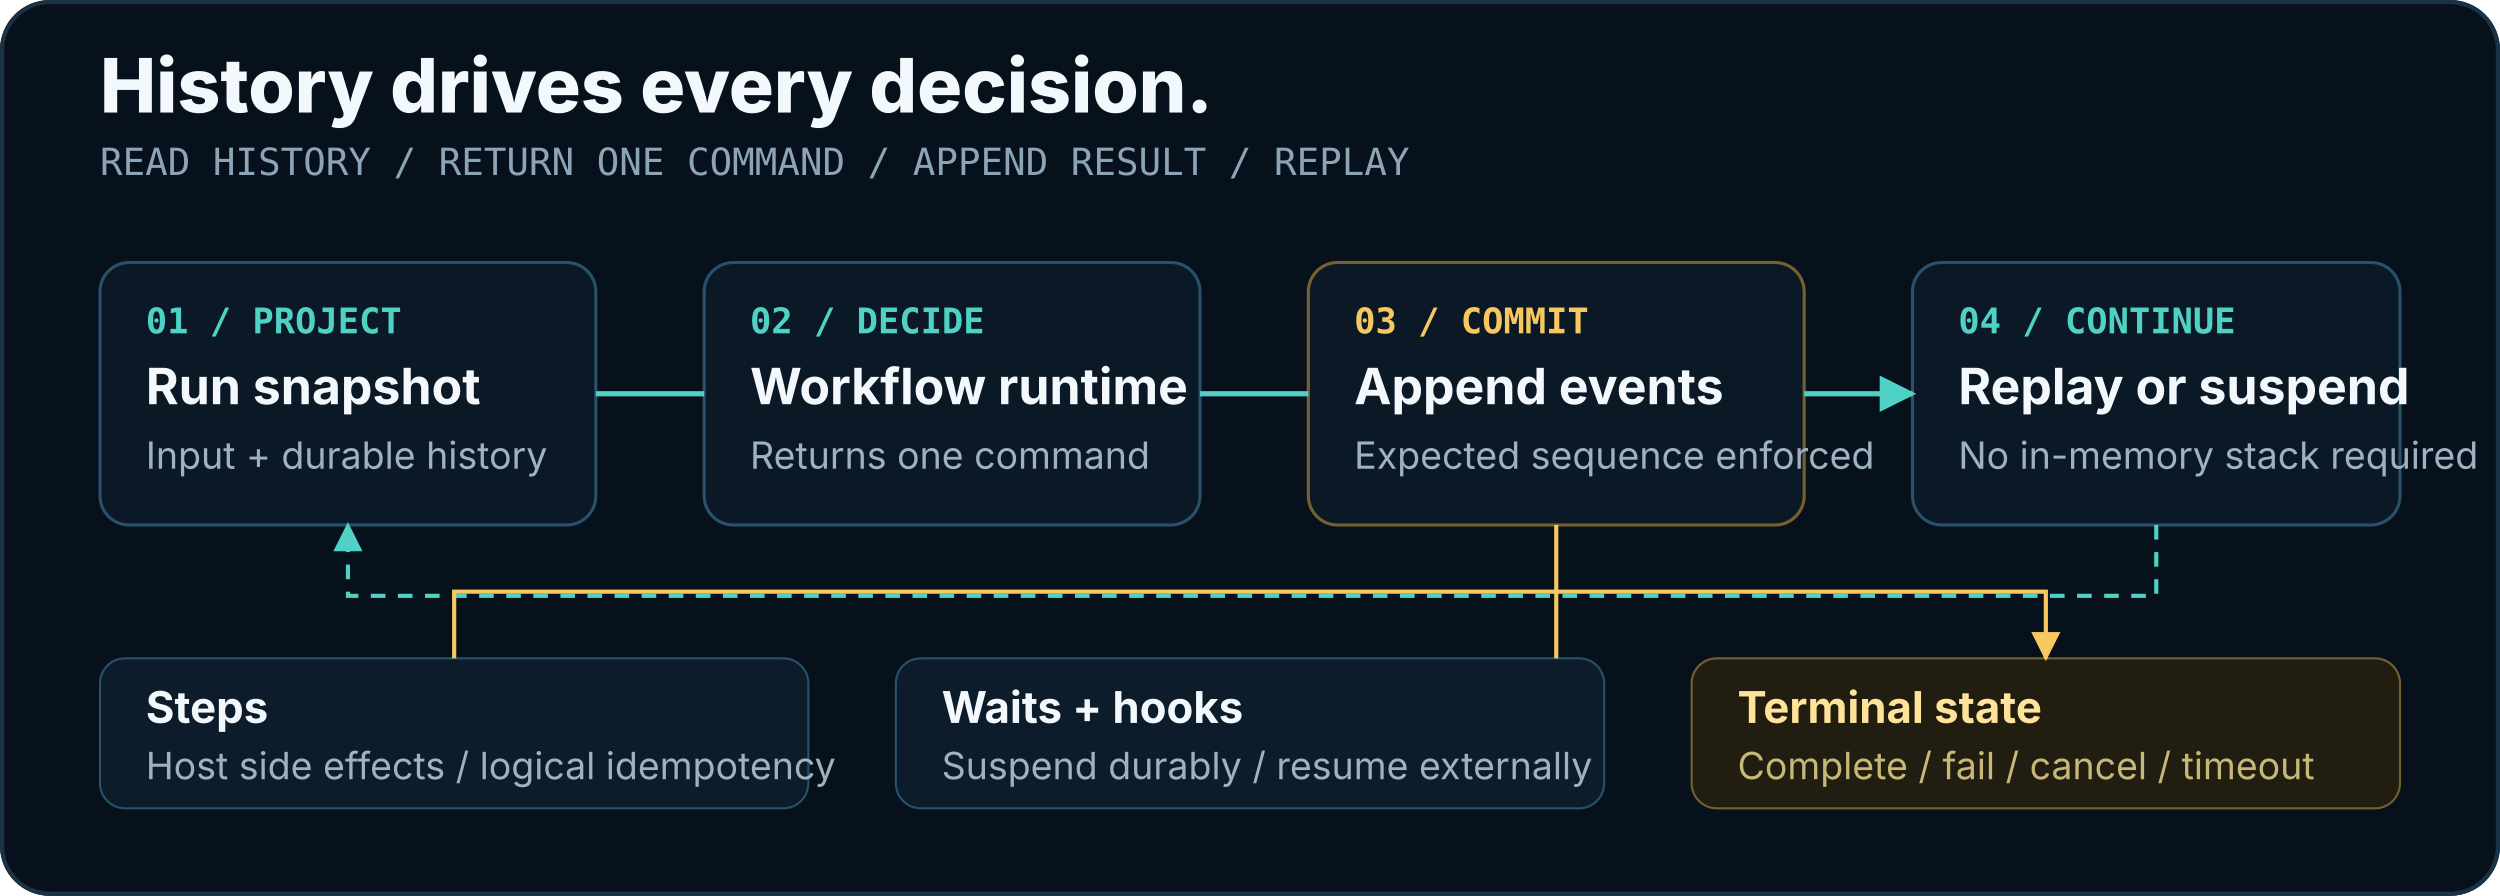
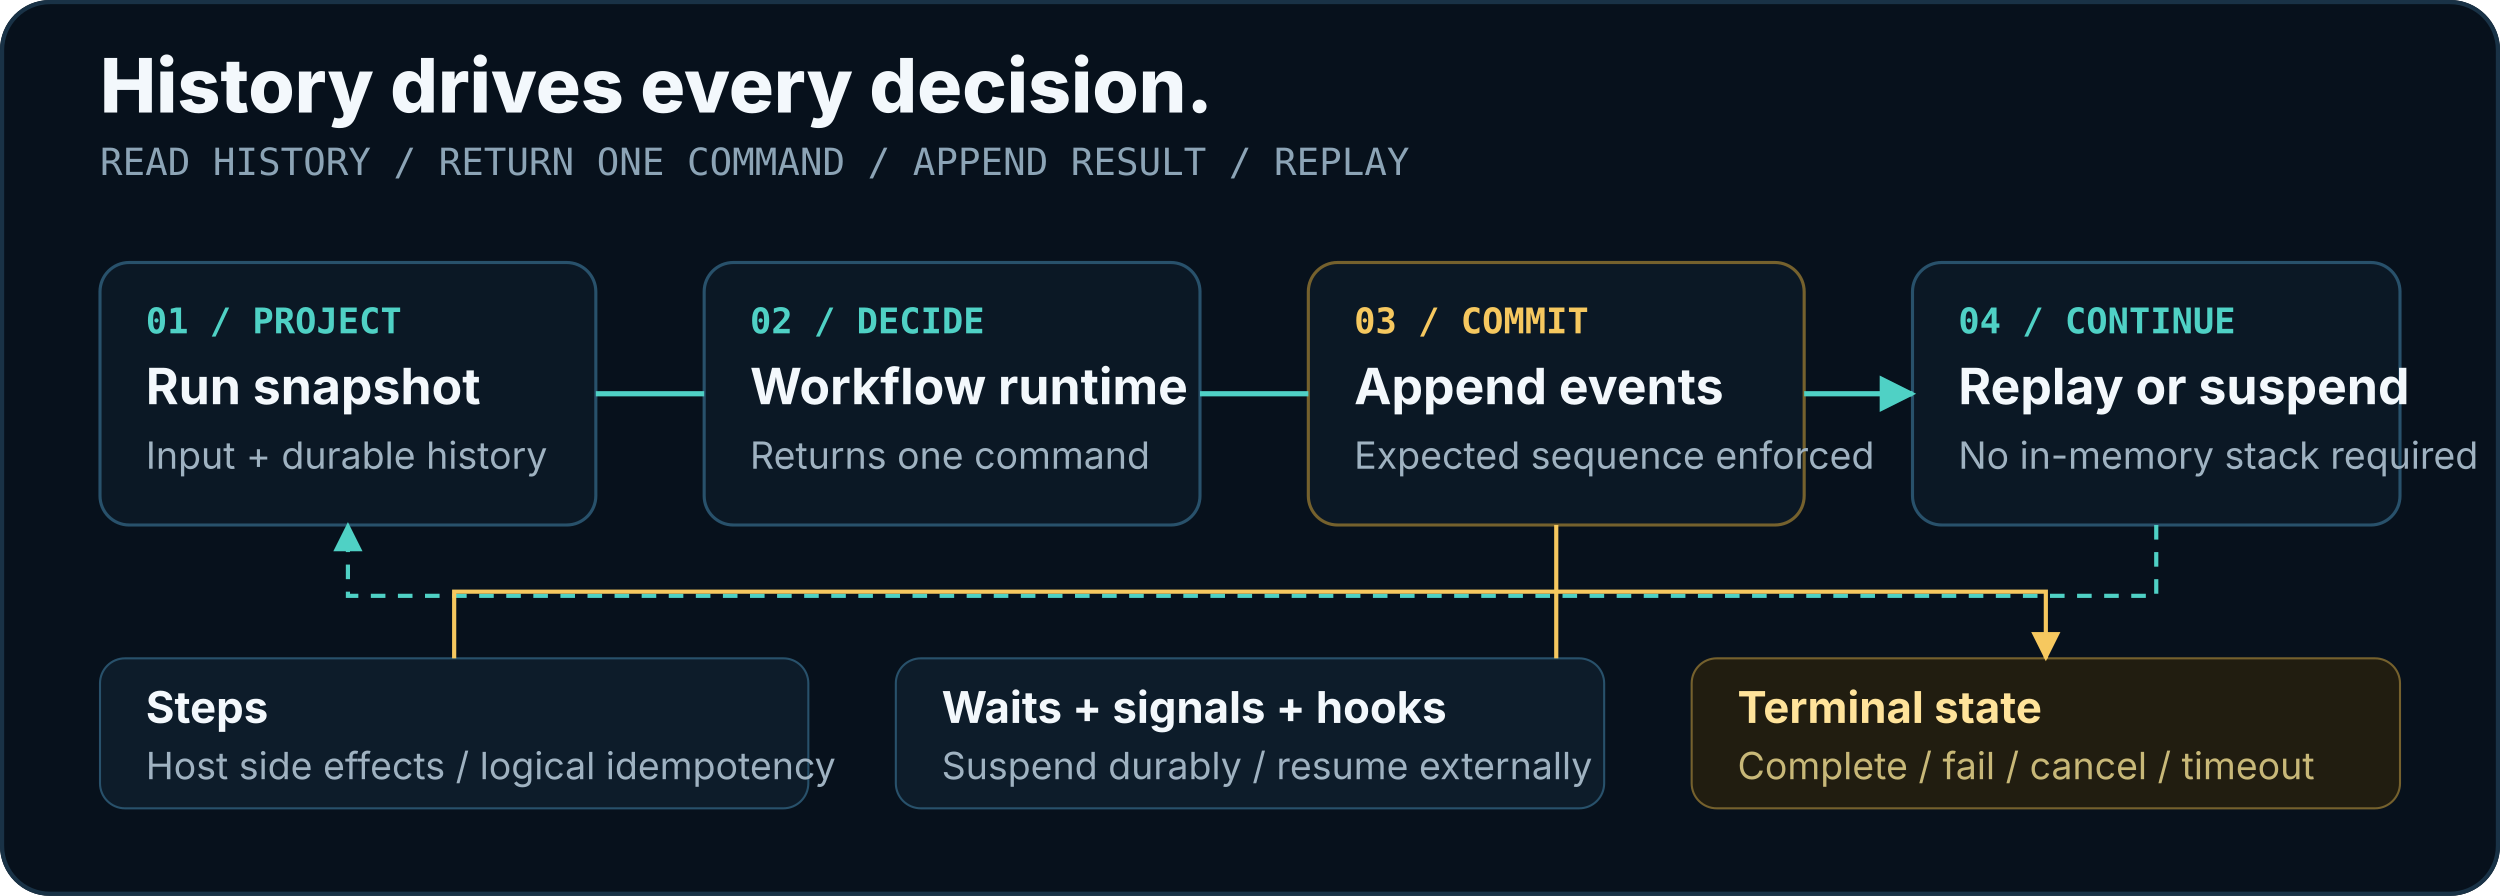
<svg xmlns="http://www.w3.org/2000/svg" width="1200" height="430" viewBox="0 0 1200 430" role="img" aria-labelledby="title desc">
  <defs>
    <marker id="arrow" viewBox="0 0 10 10" refX="9" refY="5" markerWidth="7" markerHeight="7" orient="auto">
      <path d="M0 0 10 5 0 10Z" fill="#4fd1c5" />
    </marker>
    <marker id="arrow-warm" viewBox="0 0 10 10" refX="9" refY="5" markerWidth="7" markerHeight="7" orient="auto">
      <path d="M0 0 10 5 0 10Z" fill="#f6c85f" />
    </marker>
  </defs>
  <rect width="1200" height="430" rx="24" fill="#07111c" />
  <rect x="1" y="1" width="1198" height="428" rx="23" fill="none" stroke="#193246" stroke-width="2" />
  <text x="48" y="54" fill="#f3f8fc" font-family="ui-sans-serif, system-ui, -apple-system, Segoe UI, sans-serif" font-size="36" font-weight="760">History drives every decision.</text>
  <text x="48" y="84" fill="#8ca4b6" font-family="ui-monospace, SFMono-Regular, Menlo, Consolas, monospace" font-size="18">READ HISTORY / RETURN ONE COMMAND / APPEND RESULT / REPLAY</text>
  <g font-family="ui-sans-serif, system-ui, -apple-system, Segoe UI, sans-serif">
    <rect x="48" y="126" width="238" height="126" rx="14" fill="#0b1825" stroke="#28516b" stroke-width="1.5" />
    <text x="70" y="160" fill="#4fd1c5" font-family="ui-monospace, SFMono-Regular, Menlo, Consolas, monospace" font-size="17" font-weight="700">01 / PROJECT</text>
    <text x="70" y="194" fill="#f3f8fc" font-size="24" font-weight="700">Run snapshot</text>
    <text x="70" y="225" fill="#9fb2c1" font-size="18">Input + durable history</text>
    <rect x="338" y="126" width="238" height="126" rx="14" fill="#0b1825" stroke="#28516b" stroke-width="1.5" />
    <text x="360" y="160" fill="#4fd1c5" font-family="ui-monospace, SFMono-Regular, Menlo, Consolas, monospace" font-size="17" font-weight="700">02 / DECIDE</text>
    <text x="360" y="194" fill="#f3f8fc" font-size="24" font-weight="700">Workflow runtime</text>
    <text x="360" y="225" fill="#9fb2c1" font-size="18">Returns one command</text>
    <rect x="628" y="126" width="238" height="126" rx="14" fill="#0b1825" stroke="#75612d" stroke-width="1.5" />
    <text x="650" y="160" fill="#f6c85f" font-family="ui-monospace, SFMono-Regular, Menlo, Consolas, monospace" font-size="17" font-weight="700">03 / COMMIT</text>
    <text x="650" y="194" fill="#f3f8fc" font-size="24" font-weight="700">Append events</text>
    <text x="650" y="225" fill="#9fb2c1" font-size="18">Expected sequence enforced</text>
    <rect x="918" y="126" width="234" height="126" rx="14" fill="#0b1825" stroke="#28516b" stroke-width="1.5" />
    <text x="940" y="160" fill="#4fd1c5" font-family="ui-monospace, SFMono-Regular, Menlo, Consolas, monospace" font-size="17" font-weight="700">04 / CONTINUE</text>
    <text x="940" y="194" fill="#f3f8fc" font-size="24" font-weight="700">Replay or suspend</text>
    <text x="940" y="225" fill="#9fb2c1" font-size="18">No in-memory stack required</text>
  </g>
  <path d="M286 189h52M576 189h52M866 189h52" fill="none" stroke="#4fd1c5" stroke-width="2.5" marker-end="url(#arrow)" />
  <path d="M1035 252v34H167v-34" fill="none" stroke="#4fd1c5" stroke-width="2" stroke-dasharray="7 6" marker-end="url(#arrow)" />
  <g font-family="ui-sans-serif, system-ui, -apple-system, Segoe UI, sans-serif">
    <rect x="48" y="316" width="340" height="72" rx="12" fill="#0d1c2a" stroke="#28516b" />
    <text x="70" y="347" fill="#f3f8fc" font-size="21" font-weight="700">Steps</text>
    <text x="70" y="374" fill="#9fb2c1" font-size="18">Host side effects / logical idempotency</text>
    <rect x="430" y="316" width="340" height="72" rx="12" fill="#0d1c2a" stroke="#28516b" />
-     <text x="452" y="347" fill="#f3f8fc" font-size="21" font-weight="700">Waits + hooks</text>
+     <text x="452" y="347" fill="#f3f8fc" font-size="21" font-weight="700">Waits + signals + hooks</text>
    <text x="452" y="374" fill="#9fb2c1" font-size="18">Suspend durably / resume externally</text>
    <rect x="812" y="316" width="340" height="72" rx="12" fill="#211d10" stroke="#75612d" />
    <text x="834" y="347" fill="#ffe39a" font-size="21" font-weight="700">Terminal state</text>
    <text x="834" y="374" fill="#c8b878" font-size="18">Complete / fail / cancel / timeout</text>
  </g>
  <path d="M747 252v32H218v32M747 252v64M747 252v32h235v32" fill="none" stroke="#f6c85f" stroke-width="2" marker-end="url(#arrow-warm)" />
</svg>
